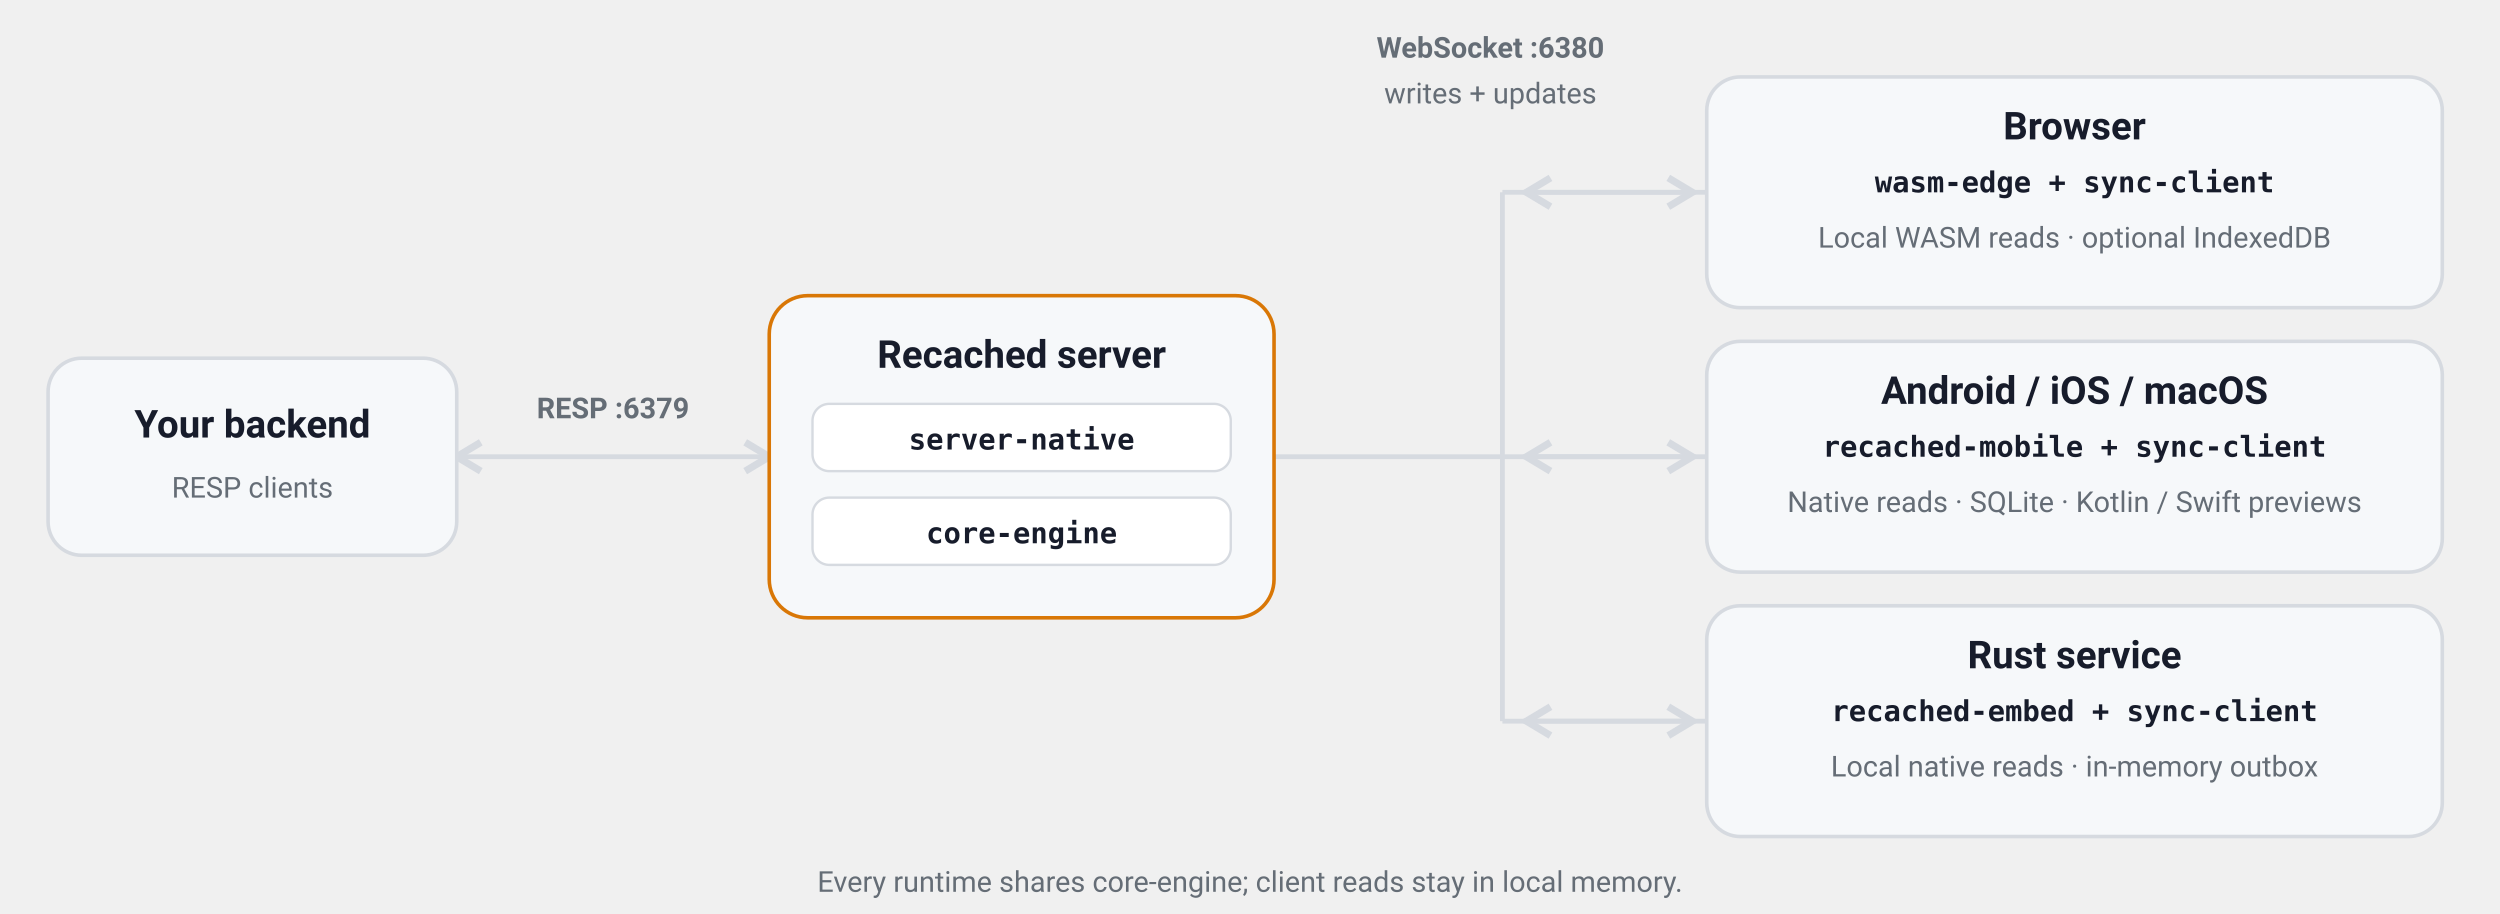
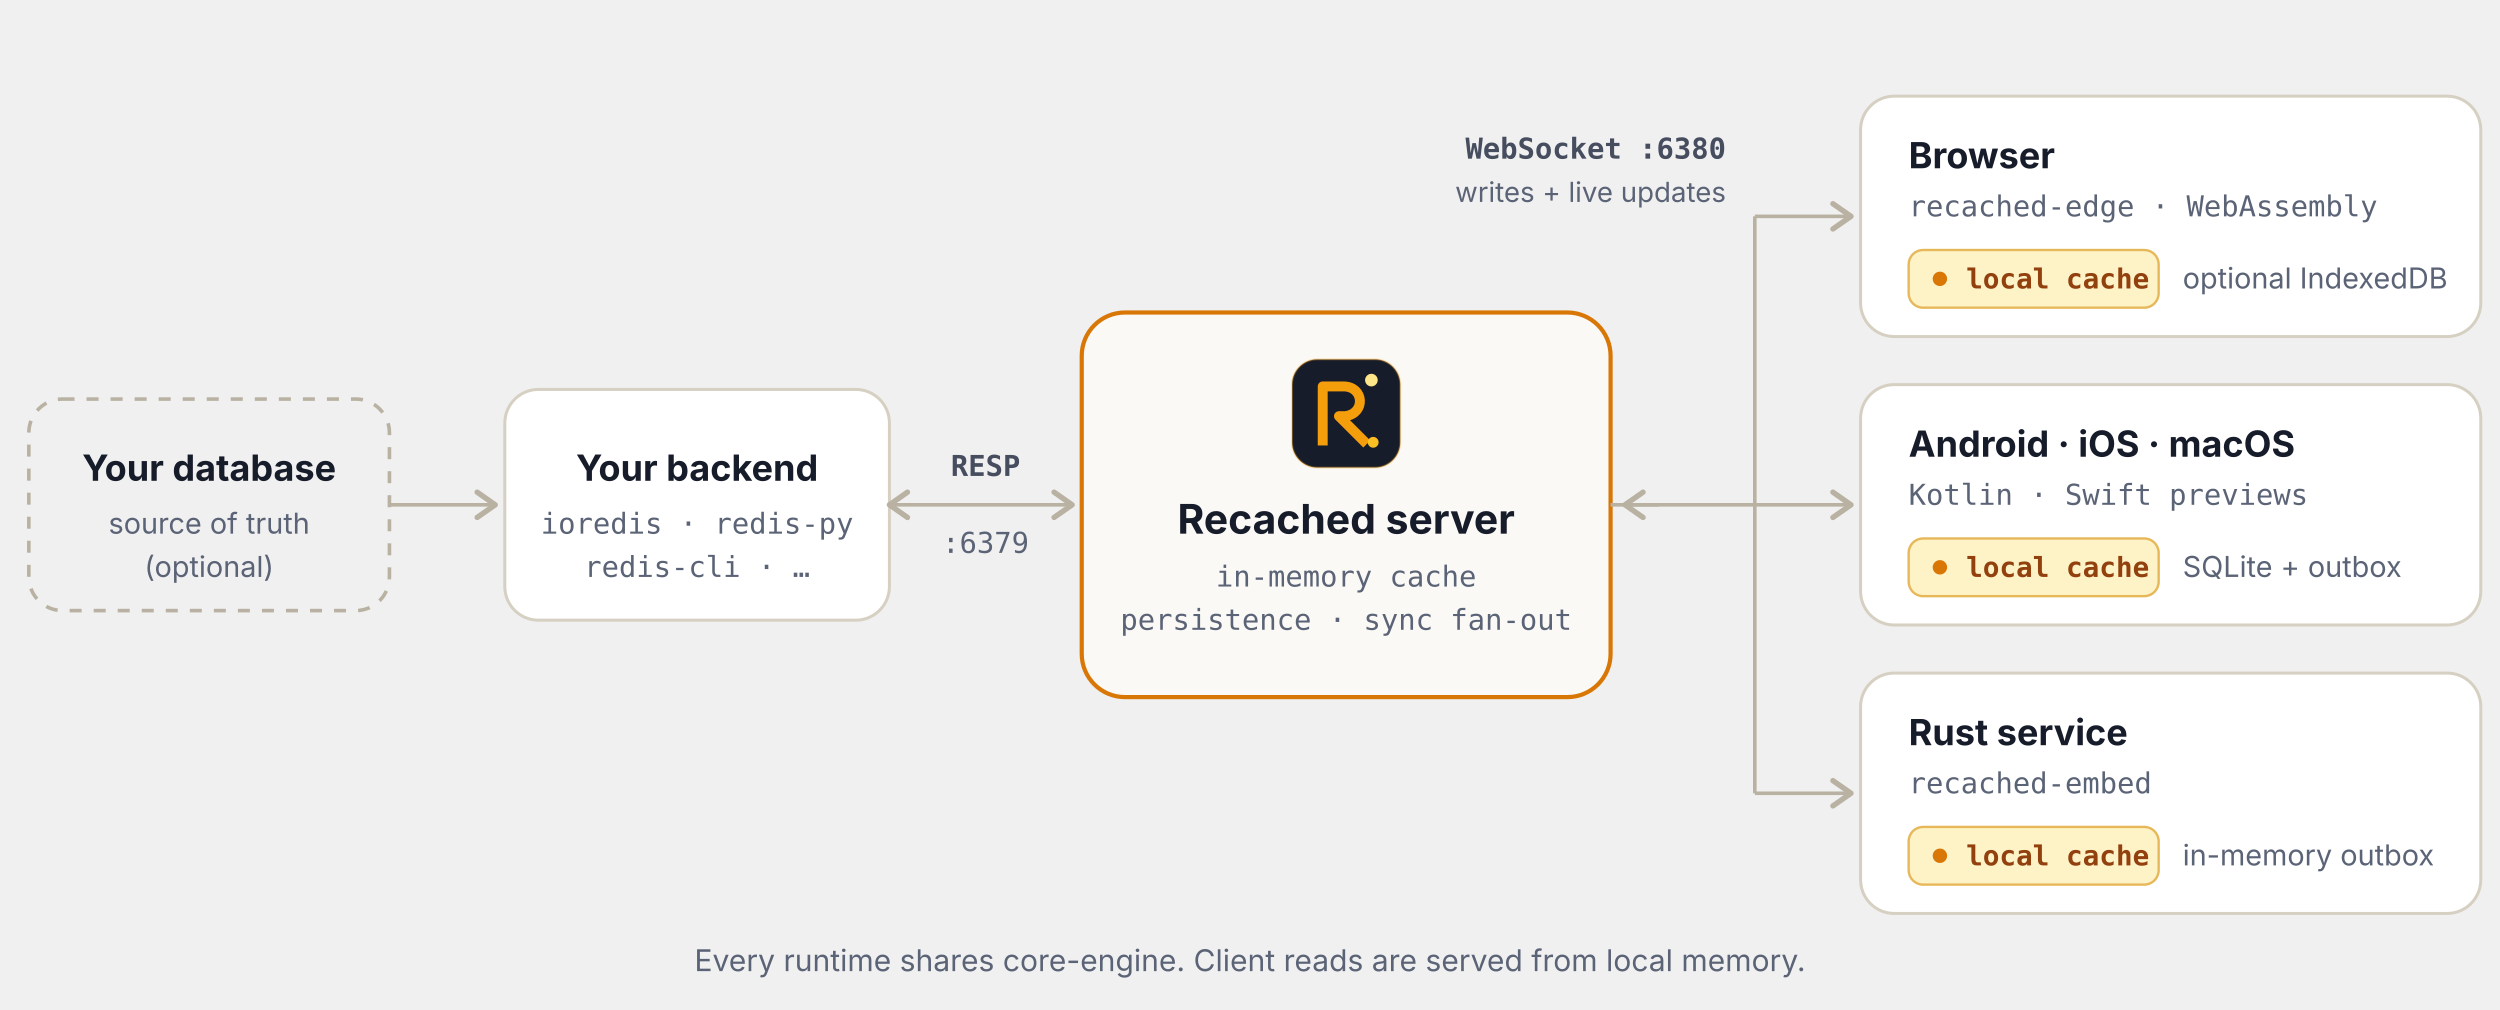
- <svg xmlns="http://www.w3.org/2000/svg" viewBox="0 0 1040 380" width="1040" height="380" role="img" aria-label="Backend RESP clients connect to the Recached server on port 6379. Browser, native Android and Apple apps, and embedded Rust services sync over WebSocket on port 6380 and read local memory.">
-   <style>
-   .wire { fill:none; stroke:#d6dae0; stroke-width:2; }
-   .node { fill:#f6f8fa; stroke:#d6dae0; stroke-width:1.5; }
-   .server { stroke:#D97706; }
-   .pill { fill:#ffffff; stroke:#d6dae0; }
-   text { font-family:system-ui,-apple-system,'Segoe UI',Roboto,sans-serif; text-anchor:middle; }
-   .title { fill:#171C2B; font-size:16px; font-weight:700; }
-   .sub { fill:#656d76; font-size:12px; }
-   .code { fill:#171C2B; font:600 12px ui-monospace,SFMono-Regular,Menlo,monospace; }
-   .label { fill:#656d76; font-size:12px; font-weight:600; }
- </style>
+ <svg xmlns="http://www.w3.org/2000/svg" viewBox="0 0 1040 420" width="1040" height="420" role="img" aria-labelledby="t d">
+   <style>text{font-family:Inter,-apple-system,BlinkMacSystemFont,"Segoe UI",Roboto,Helvetica,Arial,sans-serif}.m{font-family:ui-monospace,SFMono-Regular,"SF Mono",Menlo,Consolas,monospace}</style>
  <defs>
-     <marker id="arrow" markerWidth="8" markerHeight="8" refX="6" refY="4" orient="auto-start-reverse">
-       <path d="M1 1 L6 4 L1 7" fill="none" stroke="#d6dae0" stroke-width="1.5" />
+     <marker id="a" markerWidth="10" markerHeight="10" refX="7" refY="5" orient="auto-start-reverse">
+       <path d="M2 1.5 7 5 2 8.5" fill="none" stroke="#B9B2A3" stroke-width="1.5" stroke-linecap="round" stroke-linejoin="round" />
    </marker>
  </defs>
-   <path class="wire" d="M190 190 H320" marker-start="url(#arrow)" marker-end="url(#arrow)" />
-   <path class="wire" d="M530 190 H625 M625 80 V300 M625 80 H710 M625 190 H710 M625 300 H710" />
-   <path class="wire" d="M635 80 H704" marker-start="url(#arrow)" marker-end="url(#arrow)" />
-   <path class="wire" d="M635 190 H704" marker-start="url(#arrow)" marker-end="url(#arrow)" />
-   <path class="wire" d="M635 300 H704" marker-start="url(#arrow)" marker-end="url(#arrow)" />
-   <rect class="node" x="20" y="149" width="170" height="82" rx="14" />
-   <text x="105" y="182" class="title">Your backend</text>
-   <text x="105" y="207" class="sub">RESP clients</text>
-   <text x="255" y="174" class="label">RESP :6379</text>
-   <rect class="node server" x="320" y="123" width="210" height="134" rx="16" />
-   <text x="425" y="153" class="title">Recached server</text>
-   <rect class="pill" x="338" y="168" width="174" height="28" rx="7" />
-   <text x="425" y="187" class="code">server-native</text>
-   <rect class="pill" x="338" y="207" width="174" height="28" rx="7" />
-   <text x="425" y="226" class="code">core-engine</text>
-   <text x="620" y="24" class="label">WebSocket :6380</text>
-   <text x="620" y="43" class="sub">writes + updates</text>
-   <rect class="node" x="710" y="32" width="306" height="96" rx="14" />
-   <text x="863" y="58" class="title">Browser</text>
-   <text x="863" y="80" class="code">wasm-edge + sync-client</text>
-   <text x="863" y="103" class="sub">Local WASM reads · optional IndexedDB</text>
-   <rect class="node" x="710" y="142" width="306" height="96" rx="14" />
-   <text x="863" y="168" class="title">Android / iOS / macOS</text>
-   <text x="863" y="190" class="code">recached-mobile + sync-client</text>
-   <text x="863" y="213" class="sub">Native reads · SQLite · Kotlin / Swift previews</text>
-   <rect class="node" x="710" y="252" width="306" height="96" rx="14" />
-   <text x="863" y="278" class="title">Rust service</text>
-   <text x="863" y="300" class="code">recached-embed + sync-client</text>
-   <text x="863" y="323" class="sub">Local native reads · in-memory outbox</text>
-   <text x="520" y="371" class="sub">Every runtime shares core-engine; client reads stay in local memory.</text>
+   <rect x="12" y="166" width="150" height="88" rx="14" fill="none" stroke="#B9B2A3" stroke-width="1.5" stroke-dasharray="5 5" />
+   <text x="87" y="200" text-anchor="middle" font-size="15" font-weight="650" fill="#171C2B">Your database</text>
+   <text x="87" y="222" text-anchor="middle" font-size="12" fill="#5B6376">source of truth</text>
+   <text x="87" y="240" text-anchor="middle" font-size="12" fill="#5B6376">(optional)</text>
+   <path d="M162 210H206" stroke="#B9B2A3" stroke-width="1.5" fill="none" marker-end="url(#a)" />
+   <rect x="210" y="162" width="160" height="96" rx="14" fill="#FFFFFF" stroke="#D6D0C2" stroke-width="1.25" />
+   <text x="290" y="200" text-anchor="middle" font-size="15" font-weight="650" fill="#171C2B">Your backend</text>
+   <text x="290" y="222" text-anchor="middle" font-size="12" fill="#5B6376" class="m">ioredis · redis-py</text>
+   <text x="290" y="240" text-anchor="middle" font-size="12" fill="#5B6376" class="m">redis-cli · …</text>
+   <path d="M370 210H446" stroke="#B9B2A3" stroke-width="1.5" fill="none" marker-start="url(#a)" marker-end="url(#a)" />
+   <text x="410" y="198" text-anchor="middle" font-size="12" font-weight="600" fill="#464D5F" class="m">RESP</text>
+   <text x="410" y="230" text-anchor="middle" font-size="12" fill="#5B6376" class="m">:6379</text>
+   <rect x="450" y="130" width="220" height="160" rx="18" fill="#FAF9F6" stroke="#D97706" stroke-width="1.75" />
+   <g transform="translate(536 148) scale(.375)">
+     <rect x="4" y="4" width="120" height="120" rx="28" fill="#171C2B" stroke="#F59E0B" stroke-opacity=".35" stroke-width="2" />
+     <path d="M38 94V34H61C84 34 86 64 63 67H56L83 94" stroke="#F59E0B" stroke-width="11" stroke-linecap="square" stroke-linejoin="round" fill="none" />
+     <circle cx="92" cy="27" r="7" fill="#FDE68A" />
+     <circle cx="94" cy="96" r="6" fill="#FBBF24" />
+   </g>
+   <text x="560" y="222" text-anchor="middle" font-size="17" font-weight="700" fill="#171C2B">Recached server</text>
+   <text x="560" y="244" text-anchor="middle" font-size="12" fill="#5B6376" class="m">in-memory cache</text>
+   <text x="560" y="262" text-anchor="middle" font-size="12" fill="#5B6376" class="m">persistence · sync fan-out</text>
+   <path d="M670 210H730M730 90V330" stroke="#B9B2A3" stroke-width="1.5" fill="none" />
+   <path d="M730 90H770" stroke="#B9B2A3" stroke-width="1.5" fill="none" marker-end="url(#a)" />
+   <path d="M730 210H770" stroke="#B9B2A3" stroke-width="1.5" fill="none" marker-end="url(#a)" />
+   <path d="M730 330H770" stroke="#B9B2A3" stroke-width="1.5" fill="none" marker-end="url(#a)" />
+   <path d="M676 210H690" stroke="#B9B2A3" stroke-width="1.5" fill="none" marker-start="url(#a)" />
+   <text x="718" y="66" text-anchor="end" font-size="12" font-weight="600" fill="#464D5F" class="m">WebSocket :6380</text>
+   <text x="718" y="84" text-anchor="end" font-size="11.5" fill="#5B6376">writes + live updates</text>
+   <rect x="774" y="40" width="258" height="100" rx="14" fill="#FFFFFF" stroke="#D6D0C2" stroke-width="1.25" />
+   <text x="794" y="70" font-size="15" font-weight="650" fill="#171C2B">Browser</text>
+   <text x="794" y="90" font-size="12" fill="#5B6376" class="m">recached-edge · WebAssembly</text>
+   <rect x="794" y="104" width="104" height="24" rx="6" fill="#FEF3C7" stroke="#E7B85A" />
+   <circle cx="807" cy="116" r="3" fill="#D97706" />
+   <text x="856" y="120" text-anchor="middle" font-size="11.5" font-weight="600" fill="#92400E" class="m">local cache</text>
+   <text x="908" y="120" font-size="12" fill="#5B6376">optional IndexedDB</text>
+   <rect x="774" y="160" width="258" height="100" rx="14" fill="#FFFFFF" stroke="#D6D0C2" stroke-width="1.25" />
+   <text x="794" y="190" font-size="15" font-weight="650" fill="#171C2B">Android · iOS · macOS</text>
+   <text x="794" y="210" font-size="12" fill="#5B6376" class="m">Kotlin · Swift previews</text>
+   <rect x="794" y="224" width="104" height="24" rx="6" fill="#FEF3C7" stroke="#E7B85A" />
+   <circle cx="807" cy="236" r="3" fill="#D97706" />
+   <text x="856" y="240" text-anchor="middle" font-size="11.5" font-weight="600" fill="#92400E" class="m">local cache</text>
+   <text x="908" y="240" font-size="12" fill="#5B6376">SQLite + outbox</text>
+   <rect x="774" y="280" width="258" height="100" rx="14" fill="#FFFFFF" stroke="#D6D0C2" stroke-width="1.25" />
+   <text x="794" y="310" font-size="15" font-weight="650" fill="#171C2B">Rust service</text>
+   <text x="794" y="330" font-size="12" fill="#5B6376" class="m">recached-embed</text>
+   <rect x="794" y="344" width="104" height="24" rx="6" fill="#FEF3C7" stroke="#E7B85A" />
+   <circle cx="807" cy="356" r="3" fill="#D97706" />
+   <text x="856" y="360" text-anchor="middle" font-size="11.5" font-weight="600" fill="#92400E" class="m">local cache</text>
+   <text x="908" y="360" font-size="12" fill="#5B6376">in-memory outbox</text>
+   <text x="520" y="404" text-anchor="middle" font-size="12.5" fill="#5B6376">Every runtime shares core-engine. Client reads are served from local memory.</text>
</svg>
